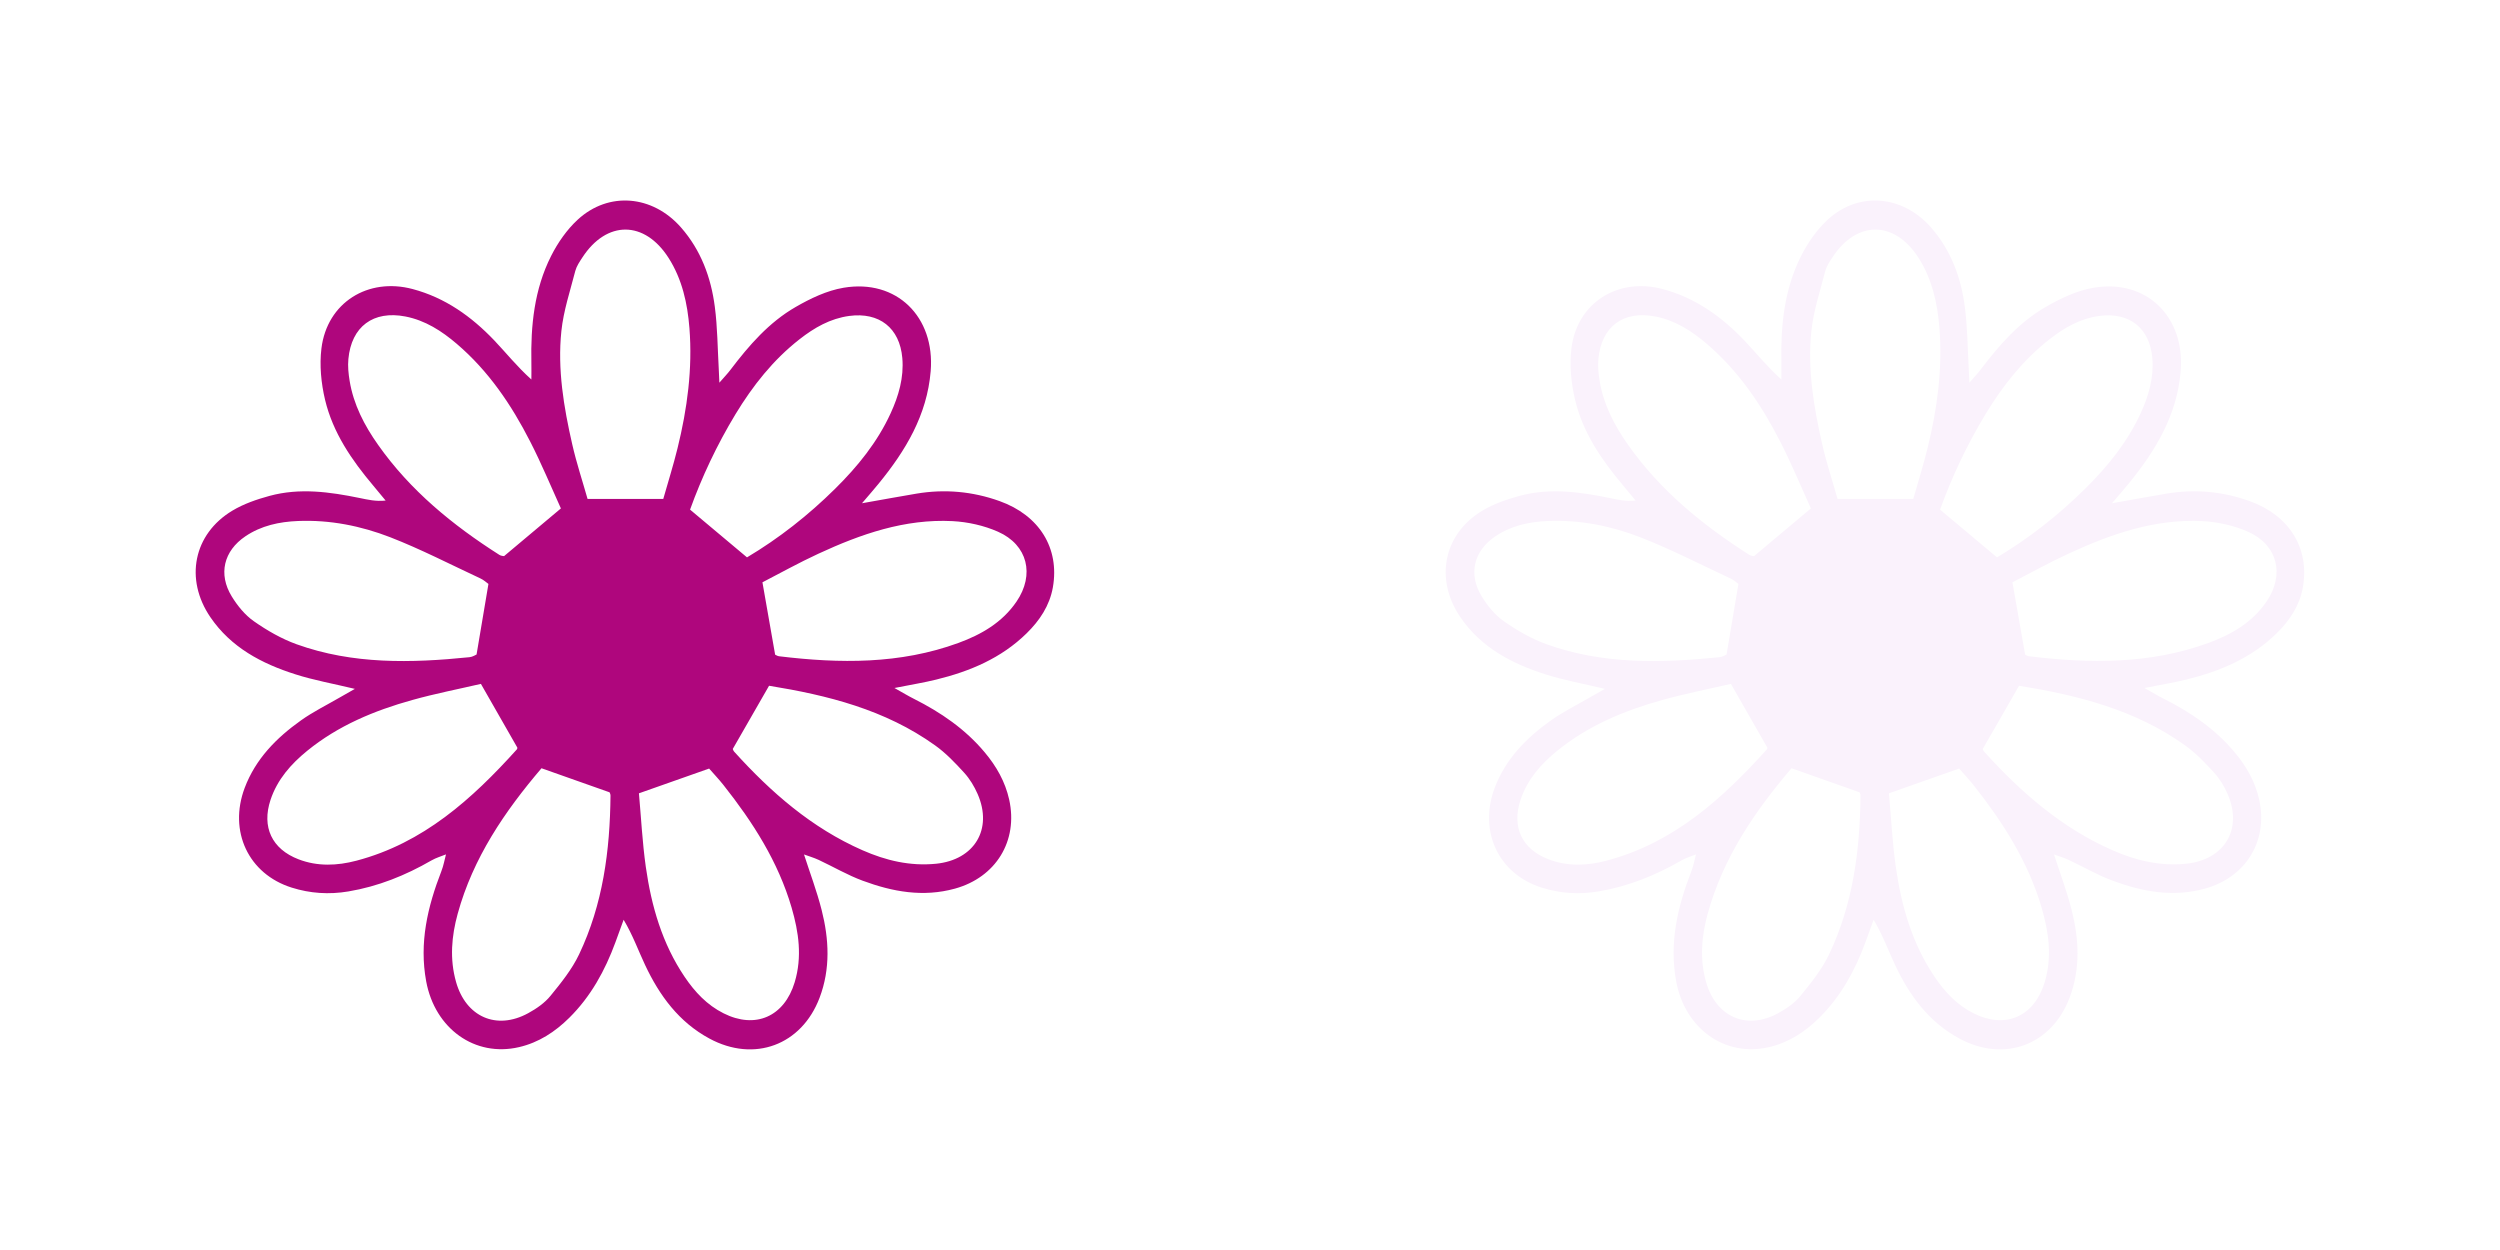
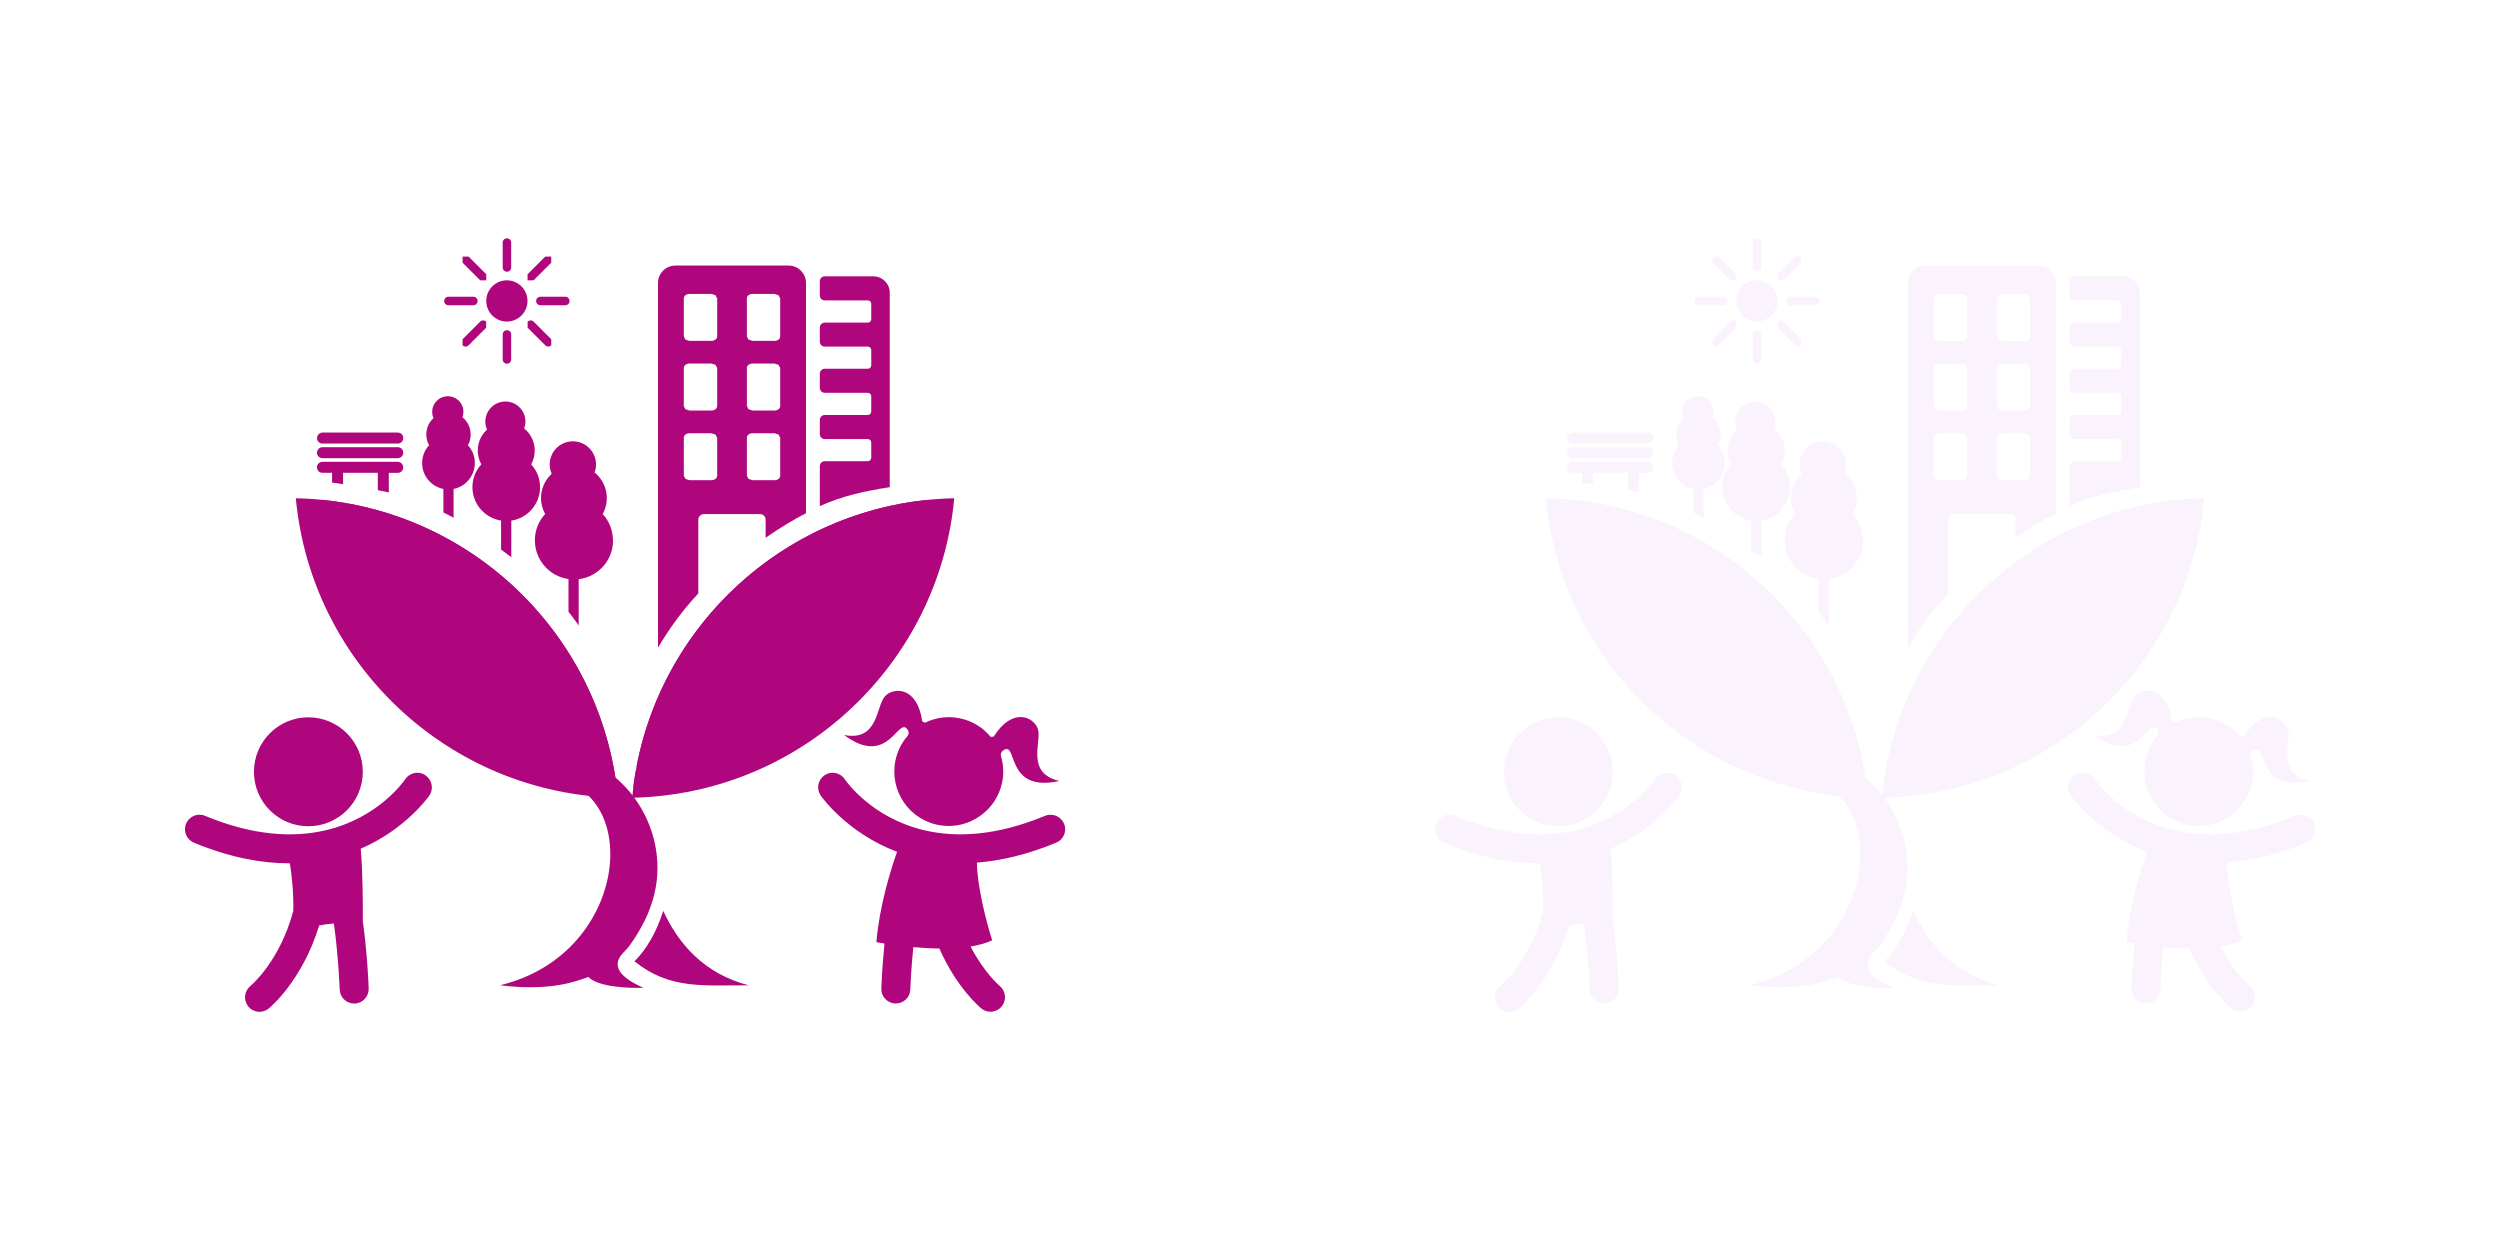
- <svg xmlns="http://www.w3.org/2000/svg" id="Capa_2" data-name="Capa 2" viewBox="0 0 400 200">
+ <svg xmlns="http://www.w3.org/2000/svg" viewBox="0 0 400 200">
  <defs>
-     <style>
-       .cls-1 {
-         fill: none;
-       }
- 
-       .cls-1, .cls-2, .cls-3 {
-         stroke-width: 0px;
-       }
- 
-       .cls-2 {
-         fill: #af067d;
-       }
- 
-       .cls-3 {
-         fill: #faf2fc;
-       }
-     </style>
+     <style>.cls-1{fill:none}.cls-1,.cls-2,.cls-3{stroke-width:0}.cls-2{fill:#af067d}.cls-3{fill:#faf2fc}</style>
  </defs>
-   <g id="Capa_1-2" data-name="Capa 1">
-     <g>
-       <g>
-         <rect class="cls-1" width="200" height="200" />
-         <g id="n75uZJ.tif">
-           <path class="cls-2" d="m128.62,136.65c.96,2.98,2.07,5.91,2.84,8.94,1.19,4.68,1.43,9.42-.33,14.06-2.88,7.58-10.46,10.39-17.62,6.52-4.88-2.63-7.99-6.87-10.29-11.76-1.1-2.33-1.96-4.77-3.44-7.25-.43,1.2-.87,2.4-1.31,3.6-1.66,4.52-3.93,8.66-7.38,12.08-2.28,2.26-4.9,3.97-8.04,4.7-7.08,1.65-13.46-2.96-14.86-10.52-1.14-6.17.22-11.94,2.43-17.63.35-.89.51-1.85.76-2.78.05-.05.1-.1.15-.15-.03.07-.06.14-.09.21-.81.33-1.67.57-2.41,1-4.16,2.4-8.53,4.16-13.29,4.96-3.09.52-6.11.32-9.06-.61-6.94-2.18-10.14-9.03-7.53-15.96,1.75-4.64,5.08-8.01,9.01-10.8,1.89-1.35,4-2.39,6.02-3.56.74-.43,1.48-.85,2.6-1.48-3.53-.85-6.59-1.39-9.52-2.33-5.39-1.71-10.3-4.3-13.6-9.14-4.15-6.09-2.7-13.31,3.51-17.04,1.81-1.09,3.9-1.81,5.96-2.37,4.81-1.31,9.63-.64,14.41.34,1.29.26,2.58.58,4.16.41-.66-.8-1.31-1.6-1.98-2.39-3.45-4.09-6.46-8.48-7.71-13.73-.63-2.65-.91-5.54-.58-8.23.9-7.32,7.45-11.4,14.6-9.49,5.21,1.39,9.4,4.39,13.05,8.21,1.9,2,3.62,4.17,5.94,6.26,0-.91.02-1.81,0-2.72-.12-5.9.46-11.71,3.16-17.05,1.07-2.12,2.52-4.21,4.26-5.81,4.95-4.55,11.96-3.93,16.51,1.24,3.19,3.63,4.81,8,5.42,12.7.43,3.28.44,6.62.63,9.93.03.53.05,1.05.1,2.22.83-.96,1.35-1.49,1.79-2.08,2.95-3.89,6.15-7.58,10.41-10.03,2.37-1.37,5-2.63,7.67-3.08,8.48-1.44,14.65,4.65,13.94,13.34-.58,7.04-4.02,12.74-8.35,18.03-.72.88-1.48,1.75-2.64,3.11,3.35-.59,6.03-1.09,8.73-1.54,4.53-.76,8.97-.35,13.27,1.19,6.4,2.29,9.63,7.56,8.54,13.8-.52,2.94-2.12,5.32-4.21,7.37-4.04,3.96-9.05,6.07-14.44,7.39-1.98.49-4,.81-6.7,1.35,1.36.76,2.23,1.29,3.13,1.74,4.29,2.16,8.2,4.83,11.31,8.55,1.87,2.23,3.28,4.69,3.92,7.57,1.46,6.61-2.13,12.43-8.68,14.24-5.11,1.41-9.99.5-14.77-1.27-2.43-.9-4.69-2.23-7.04-3.33-.78-.36-1.62-.6-2.43-.9-.05-.06-.1-.11-.14-.17.07.04.14.07.21.11Zm-22.5-56.81c.75-2.65,1.61-5.37,2.29-8.14,1.55-6.3,2.41-12.69,1.9-19.19-.31-3.96-1.16-7.82-3.33-11.23-3.85-6.04-9.92-6.06-13.81-.07-.44.67-.92,1.38-1.12,2.13-.82,3.19-1.89,6.37-2.23,9.63-.64,6.12.38,12.17,1.74,18.13.69,3.02,1.67,5.97,2.45,8.73h12.11Zm13.4,9.34c5.12-3.05,9.82-6.75,14.1-10.98,3.59-3.55,6.75-7.43,8.88-12.07,1.29-2.81,2.14-5.73,1.87-8.85-.42-4.82-3.69-7.37-8.49-6.73-3.04.41-5.59,1.88-7.94,3.72-4.23,3.3-7.5,7.45-10.26,12-2.97,4.91-5.4,10.07-7.27,15.27,3.07,2.58,5.93,4.97,9.11,7.64Zm-29.78-7.84c-1.56-3.43-3.09-7.14-4.92-10.71-3-5.87-6.66-11.28-11.73-15.61-2.41-2.06-5.04-3.76-8.22-4.38-5.14-1-8.65,1.6-9.13,6.81-.11,1.14.01,2.33.2,3.48.62,3.8,2.36,7.14,4.55,10.24,5.15,7.31,11.93,12.85,19.41,17.61.28.18.66.18.75.2,3.04-2.55,5.9-4.95,9.09-7.63Zm-11.59,12.09c-.29-.21-.75-.64-1.3-.89-4.79-2.23-9.5-4.67-14.41-6.58-4.69-1.82-9.65-2.81-14.76-2.6-3,.12-5.89.74-8.42,2.45-3.47,2.34-4.37,6.05-2.18,9.62.92,1.5,2.12,2.98,3.54,3.97,2.11,1.48,4.42,2.81,6.83,3.68,9.01,3.24,18.33,3.02,27.68,2.07.5-.05.96-.37,1.12-.43.64-3.81,1.23-7.32,1.9-11.29Zm45.86,11.31c.14.06.38.23.63.26,9.71,1.18,19.36,1.29,28.71-2.13,3.66-1.34,7.01-3.27,9.29-6.61,2.94-4.31,1.8-9.08-2.97-11.19-2.24-.99-4.81-1.56-7.26-1.69-7.64-.39-14.68,2.07-21.48,5.22-3.14,1.45-6.17,3.14-8.94,4.57.72,4.09,1.35,7.67,2.03,11.57Zm-47.06,4.68c-3.53.82-7.3,1.55-10.98,2.58-6.08,1.69-11.86,4.09-16.82,8.13-2.6,2.12-4.78,4.58-5.87,7.86-1.43,4.32.21,7.86,4.49,9.5,3.05,1.17,6.18,1.03,9.26.22,10.7-2.82,18.5-9.86,25.66-17.8.1-.11.09-.33.08-.3-1.88-3.3-3.69-6.46-5.82-10.18Zm40.29,10.39s.07.29.24.47c5.88,6.5,12.39,12.19,20.52,15.76,3.75,1.65,7.62,2.57,11.76,2.16,6.15-.62,9.12-5.53,6.66-11.16-.53-1.21-1.25-2.41-2.14-3.39-1.44-1.58-2.95-3.17-4.68-4.4-8-5.73-17.24-8.02-26.55-9.53-1.99,3.47-3.85,6.71-5.8,10.1Zm-30.6,3.11c-5.88,6.89-10.96,14.35-13.41,23.28-.98,3.57-1.31,7.22-.26,10.92,1.57,5.56,6.45,7.77,11.54,4.99,1.32-.72,2.65-1.64,3.58-2.79,1.69-2.07,3.42-4.22,4.56-6.61,3.82-8.02,4.95-16.63,5.03-25.42,0-.25-.14-.5-.15-.52-3.61-1.28-7.06-2.5-10.89-3.85Zm15.59,4.02c.34,3.77.54,7.8,1.1,11.77.89,6.26,2.62,12.28,6.22,17.6,1.63,2.41,3.57,4.49,6.22,5.82,5.11,2.57,9.72.52,11.38-4.97,1.22-4.06.65-8.01-.49-11.93-2.15-7.36-6.2-13.68-10.91-19.63-.77-.97-1.63-1.87-2.29-2.63-3.7,1.3-7.14,2.52-11.23,3.96Z" />
-         </g>
-       </g>
-       <g>
-         <rect class="cls-1" x="200" width="200" height="200" />
-         <g id="n75uZJ.tif-2" data-name="n75uZJ.tif">
-           <path class="cls-3" d="m328.62,136.65c.96,2.98,2.07,5.91,2.84,8.94,1.19,4.68,1.43,9.42-.33,14.06-2.88,7.58-10.46,10.39-17.62,6.52-4.88-2.63-7.99-6.87-10.29-11.76-1.1-2.33-1.96-4.77-3.44-7.25-.43,1.2-.87,2.4-1.31,3.6-1.66,4.52-3.93,8.66-7.38,12.08-2.28,2.26-4.9,3.97-8.04,4.7-7.08,1.65-13.46-2.96-14.86-10.52-1.14-6.17.22-11.94,2.43-17.63.35-.89.51-1.85.76-2.78.05-.05.1-.1.15-.15-.03.07-.06.14-.09.21-.81.33-1.67.57-2.41,1-4.16,2.4-8.53,4.16-13.29,4.96-3.09.52-6.11.32-9.06-.61-6.94-2.18-10.14-9.03-7.53-15.96,1.75-4.64,5.08-8.01,9.01-10.8,1.89-1.35,4-2.39,6.02-3.56.74-.43,1.48-.85,2.6-1.48-3.53-.85-6.59-1.39-9.52-2.33-5.39-1.71-10.3-4.3-13.6-9.14-4.15-6.09-2.7-13.31,3.51-17.04,1.81-1.09,3.9-1.81,5.96-2.37,4.81-1.31,9.63-.64,14.41.34,1.29.26,2.58.58,4.16.41-.66-.8-1.31-1.6-1.98-2.39-3.45-4.09-6.46-8.48-7.71-13.73-.63-2.65-.91-5.54-.58-8.23.9-7.32,7.45-11.4,14.6-9.49,5.21,1.39,9.4,4.39,13.05,8.21,1.9,2,3.62,4.17,5.94,6.26,0-.91.02-1.81,0-2.72-.12-5.9.46-11.71,3.16-17.05,1.07-2.12,2.52-4.21,4.26-5.81,4.95-4.55,11.96-3.93,16.51,1.24,3.19,3.63,4.81,8,5.42,12.7.43,3.28.44,6.62.63,9.93.03.53.05,1.05.1,2.22.83-.96,1.35-1.49,1.79-2.08,2.95-3.89,6.15-7.58,10.41-10.03,2.37-1.37,5-2.63,7.67-3.08,8.48-1.44,14.65,4.65,13.94,13.34-.58,7.04-4.02,12.74-8.35,18.03-.72.88-1.48,1.75-2.64,3.11,3.35-.59,6.03-1.09,8.73-1.54,4.53-.76,8.97-.35,13.27,1.19,6.4,2.29,9.63,7.56,8.54,13.8-.52,2.94-2.12,5.32-4.21,7.37-4.04,3.96-9.05,6.07-14.44,7.39-1.98.49-4,.81-6.7,1.35,1.36.76,2.23,1.29,3.13,1.74,4.29,2.16,8.2,4.83,11.31,8.55,1.87,2.23,3.28,4.69,3.92,7.57,1.46,6.61-2.13,12.43-8.68,14.24-5.11,1.41-9.99.5-14.77-1.27-2.43-.9-4.69-2.23-7.04-3.33-.78-.36-1.62-.6-2.43-.9-.05-.06-.1-.11-.14-.17.07.04.14.07.21.11Zm-22.5-56.81c.75-2.65,1.61-5.37,2.29-8.14,1.55-6.3,2.41-12.69,1.9-19.19-.31-3.96-1.16-7.82-3.33-11.23-3.85-6.04-9.92-6.06-13.81-.07-.44.67-.92,1.38-1.12,2.13-.82,3.19-1.89,6.37-2.23,9.63-.64,6.12.38,12.17,1.74,18.13.69,3.02,1.67,5.97,2.45,8.73h12.11Zm13.4,9.34c5.12-3.05,9.82-6.75,14.1-10.98,3.59-3.55,6.75-7.43,8.88-12.07,1.29-2.81,2.14-5.73,1.87-8.85-.42-4.82-3.69-7.37-8.49-6.73-3.04.41-5.59,1.88-7.94,3.72-4.23,3.3-7.5,7.45-10.26,12-2.97,4.91-5.4,10.07-7.27,15.27,3.07,2.58,5.93,4.97,9.11,7.64Zm-29.78-7.84c-1.56-3.43-3.09-7.14-4.92-10.71-3-5.87-6.66-11.28-11.73-15.61-2.41-2.06-5.04-3.76-8.22-4.38-5.14-1-8.65,1.6-9.13,6.81-.11,1.14.01,2.33.2,3.48.62,3.8,2.36,7.14,4.55,10.24,5.15,7.31,11.93,12.85,19.41,17.61.28.18.66.18.75.2,3.04-2.55,5.9-4.95,9.09-7.63Zm-11.59,12.09c-.29-.21-.75-.64-1.3-.89-4.79-2.23-9.5-4.67-14.41-6.58-4.69-1.82-9.65-2.81-14.76-2.6-3,.12-5.89.74-8.42,2.45-3.47,2.34-4.37,6.05-2.18,9.62.92,1.5,2.12,2.98,3.54,3.97,2.11,1.48,4.42,2.81,6.83,3.68,9.01,3.24,18.33,3.02,27.68,2.07.5-.05.96-.37,1.12-.43.64-3.81,1.23-7.32,1.9-11.29Zm45.86,11.31c.14.06.38.23.63.26,9.71,1.18,19.36,1.29,28.71-2.13,3.66-1.34,7.01-3.27,9.29-6.61,2.94-4.31,1.8-9.08-2.97-11.19-2.24-.99-4.81-1.56-7.26-1.69-7.64-.39-14.68,2.07-21.48,5.22-3.14,1.45-6.17,3.14-8.94,4.57.72,4.09,1.35,7.67,2.03,11.57Zm-47.06,4.68c-3.53.82-7.3,1.55-10.98,2.58-6.08,1.69-11.86,4.09-16.82,8.13-2.6,2.12-4.78,4.58-5.87,7.86-1.43,4.32.21,7.86,4.49,9.5,3.05,1.17,6.18,1.03,9.26.22,10.7-2.82,18.5-9.86,25.66-17.8.1-.11.09-.33.08-.3-1.88-3.3-3.69-6.46-5.82-10.18Zm40.29,10.39s.07.29.24.47c5.88,6.5,12.39,12.19,20.52,15.76,3.75,1.65,7.62,2.57,11.76,2.16,6.15-.62,9.12-5.53,6.66-11.16-.53-1.21-1.25-2.41-2.14-3.39-1.44-1.58-2.95-3.17-4.68-4.4-8-5.73-17.24-8.02-26.55-9.53-1.99,3.47-3.85,6.71-5.8,10.1Zm-30.6,3.11c-5.88,6.89-10.96,14.35-13.41,23.28-.98,3.57-1.31,7.22-.26,10.92,1.57,5.56,6.45,7.77,11.54,4.99,1.32-.72,2.65-1.64,3.58-2.79,1.69-2.07,3.42-4.22,4.56-6.61,3.82-8.02,4.95-16.63,5.03-25.42,0-.25-.14-.5-.15-.52-3.61-1.28-7.06-2.5-10.89-3.85Zm15.59,4.02c.34,3.77.54,7.8,1.1,11.77.89,6.26,2.62,12.28,6.22,17.6,1.63,2.41,3.57,4.49,6.22,5.82,5.11,2.57,9.72.52,11.38-4.97,1.22-4.06.65-8.01-.49-11.93-2.15-7.36-6.2-13.68-10.91-19.63-.77-.97-1.63-1.87-2.29-2.63-3.7,1.3-7.14,2.52-11.23,3.96Z" />
-         </g>
-       </g>
-     </g>
-   </g>
+   <path class="cls-1" d="M0 0h200v200H0z" />
+   <path class="cls-2" d="M128.96 82.09V45.27c0-1.53-1.25-2.78-2.78-2.78h-18.12c-1.53 0-2.78 1.25-2.78 2.78v58.34c1.74-2.98 3.87-5.93 6.45-8.69V83.14c0-.49.4-.89.89-.89h8.99c.49 0 .89.4.89.89v2.89c2.43-1.69 4.51-2.93 6.45-3.94m-14.21-28.25c0 .38-.4.7-.89.7h-3.55l-.63-.21-.26-.5v-6.1c0-.39.4-.7.89-.7h3.55l.63.21.27.5v6.1Zm0 11.14c0 .38-.4.7-.89.7h-3.55l-.63-.21-.26-.5v-6.1c0-.38.4-.7.89-.7h3.55l.63.21.27.5v6.1Zm0 11.15c0 .38-.4.7-.89.7h-3.55l-.63-.21-.26-.5v-6.1c0-.38.4-.7.89-.7h3.55l.63.21.27.5v6.1Zm10.09-22.29c0 .38-.4.7-.89.7h-3.55l-.63-.21-.26-.5v-6.1c0-.39.4-.7.89-.7h3.55l.63.21.26.5v6.1Zm0 11.14c0 .38-.4.7-.89.7h-3.55l-.63-.21-.26-.5v-6.1c0-.38.4-.7.89-.7h3.55l.63.21.26.5v6.1Zm0 11.15c0 .38-.4.7-.89.7h-3.55l-.63-.21-.26-.5v-6.1c0-.38.4-.7.89-.7h3.55l.63.21.26.5v6.1Zm-2.33 27.93v.96c0 .44.35.79.79.79h4.88c.43 0 .79-.35.79-.79v-6.94l-6.45 5.98ZM142.36 77.93V46.84c0-1.45-1.19-2.63-2.64-2.63h-7.77c-.43 0-.78.35-.78.79v2.27c0 .44.35.79.78.79h6.9c.31 0 .55.25.55.56v2.44c0 .31-.25.56-.55.56h-6.9c-.43 0-.78.36-.78.78v2.27c0 .44.35.79.78.79h6.9c.31 0 .55.25.55.55v2.44c0 .3-.25.55-.55.55h-6.9a.79.79 0 0 0-.78.79v2.27c0 .43.35.79.78.79h6.9c.31 0 .55.25.55.56v2.43c0 .31-.25.56-.55.56h-6.9c-.43 0-.78.35-.78.79v2.27c0 .44.35.79.78.79h6.9c.31 0 .55.25.55.55v2.44c0 .3-.25.55-.55.55h-6.9a.79.79 0 0 0-.78.79v6.39c3.81-1.7 7.13-2.37 11.19-3.03m-11.19 18.1v.31c0 .59.48 1.07 1.07 1.07h9.33c.44 0 .79-.35.79-.79V85.67l-11.19 10.37Z" />
+   <path class="cls-2" d="M152.68 79.72c-27.02.57-49.07 21.41-51.53 47.92 27.02-.57 49.07-21.41 51.53-47.92m-53.81 47.92c-2.47-26.51-24.51-47.35-51.54-47.92 2.47 26.51 24.51 47.35 51.54 47.92M106.12 145.74c2.39 5.22 6.51 10.06 13.67 11.91-7.2-.02-12.66.7-18.27-3.84 1.98-2 3.51-4.68 4.6-8.06Z" />
+   <path class="cls-2" d="M88.81 120.33c-2.06-.19-4.13.07-6.15.57l1.14 1.74c1.44-.34 1.81 1.89 3.46 1.94 15.62.47 13.96 27.93-7.25 33.06 4.3.56 8.72.47 12.65-.82.5-.15.99-.32 1.47-.51 1.61 1.67 6.7 1.82 8.82 1.73-3.39-1.48-5.4-3.37-3.22-5.61.8-.8 1.18-1.35 1.84-2.36.35-.54.67-1.08.97-1.62.8-1.39 1.43-2.86 1.89-4.42 3.26-10.77-4.26-22.67-15.62-23.7M68.07 124.03c-1.06-.71-2.5-.43-3.22.63-.26.38-4.3 6.16-12.64 8.16l-.36.08c-4.88 1.09-11.19.89-19.05-2.37-1.18-.49-2.54.07-3.03 1.26-.49 1.18.07 2.54 1.26 3.04 5.73 2.37 10.8 3.3 15.2 3.3h.15c.29 1.86.61 4.66.55 7.61-2.14 7.98-6.62 11.82-6.88 12.03-.98.81-1.13 2.27-.33 3.26.46.56 1.13.86 1.8.86.52 0 1.04-.18 1.47-.52.3-.24 5.4-4.54 8.08-13.3.76-.15 1.56-.26 2.35-.31.76 5.5.92 10.47.93 10.56a2.32 2.32 0 0 0 2.32 2.25h.07a2.33 2.33 0 0 0 2.25-2.39c-.01-.37-.18-5.24-.94-10.83.02-2.55 0-7.58-.33-11.56 7.3-3.16 10.92-8.43 10.99-8.52.71-1.06.42-2.5-.64-3.21m-18.73 8.14c4.81 0 8.71-3.9 8.71-8.71s-3.9-8.72-8.71-8.72-8.71 3.9-8.71 8.72 3.9 8.71 8.71 8.71M170.24 131.79a2.334 2.334 0 0 0-3.03-1.26c-7.86 3.26-14.17 3.46-19.06 2.37l-.35-.08c-8.33-2-12.37-7.75-12.64-8.15a2.328 2.328 0 0 0-3.22-.64 2.321 2.321 0 0 0-.65 3.22c.07.1 4.1 5.96 12.24 9.04-1.05 2.98-2.83 8.71-3.31 14.46 0 0 .48.09 1.3.22-.4 3.93-.5 6.91-.51 7.2-.04 1.28.97 2.35 2.25 2.39h.07c1.25 0 2.28-.99 2.32-2.25 0-.07.1-2.97.48-6.77 1.3.12 2.73.21 4.17.22 2.76 6.27 6.46 9.39 6.72 9.6.43.35.95.52 1.46.52a2.33 2.33 0 0 0 1.47-4.13c-.04-.04-2.48-2.1-4.66-6.31 1.28-.21 2.46-.52 3.46-.99 0 0-2.3-7.04-2.46-12.43 3.79-.3 8.02-1.25 12.7-3.19a2.317 2.317 0 0 0 1.26-3.03m-24.97-14.96c.17.3.13.68-.1.95a8.532 8.532 0 0 0-1.9 3.84c-1.04 4.89 2.24 9.71 7.28 10.44 4.5.66 8.83-2.37 9.77-6.82a8.53 8.53 0 0 0-.17-4.24c-.1-.33.02-.69.3-.9 2.48-1.87.14 6.81 9.04 4.85-5.49-1.29-2.77-6.31-3.44-8.33-.64-1.9-4.03-3.59-7.07 1.23l-.49.04a8.49 8.49 0 0 0-4.87-2.96 8.602 8.602 0 0 0-5.64.7l-.43-.23c-.81-5.63-4.6-5.48-5.96-4.01-1.45 1.57-1.02 7.27-6.55 6.2 7.29 5.43 8.72-3.42 10.23-.74M128.96 82.02c-1.94 1.01-4.04 2.31-6.45 3.99v.02c2.43-1.69 4.51-2.93 6.45-3.94v-.07Zm-17.22 12.84c-2.59 2.75-4.72 5.72-6.45 8.69v.06c1.74-2.98 3.87-5.93 6.45-8.69v-.06ZM142.36 77.92c-4.07.66-7.38 1.33-11.19 3.03 3.81-1.69 7.13-2.37 11.19-3.02ZM148.48 79.97c-23.36 2.34-42.24 19.87-46.62 42.57.04.19.07.37.1.55l46.51-43.12Z" />
+   <path class="cls-2" d="M98.14 123.09c-.06.32-.11.62-.16.91l.48.39c-.06-.4-.13-.79-.2-1.19l-.12-.11ZM51.64 79.98l46.5 43.11c.02-.09.03-.17.05-.26-4.27-22.8-23.14-40.45-46.55-42.85M101.97 123.09l-.25.23c-.16.9-.3 1.8-.41 2.71l1.24 1.15s-.11-1.56-.58-4.1" />
+   <path class="cls-2" d="M98.19 122.83c-.02.09-.03.18-.05.26l.12.11c-.02-.13-.04-.24-.07-.37M75.98 74.09c0-1.07-.39-2.06-1.11-2.85.29-.52.44-1.11.44-1.72 0-1.08-.49-2.09-1.32-2.76.1-.28.16-.57.16-.87a2.5 2.5 0 1 0-4.79 1.01c-.74.67-1.15 1.61-1.15 2.62 0 .61.15 1.19.44 1.72-.72.78-1.11 1.78-1.11 2.85 0 2.05 1.46 3.76 3.4 4.14v3.76c.54.28 1.06.53 1.63.85v-4.61c1.94-.38 3.4-2.09 3.4-4.14M64.51 74.77c0-.48-.39-.88-.88-.88H51.59c-.49 0-.88.39-.88.88s.39.88.88.88h1.54v1.55c.63.1 1.17.18 1.76.27v-1.82h5.56v2.77c.59.11 1.19.24 1.76.37v-3.13h1.43c.48 0 .88-.39.88-.88m-11.38 6.6v.34h.37l-.37-.34ZM50.72 70.09c0 .49.39.88.88.88h12.04c.49 0 .88-.39.88-.88s-.39-.88-.88-.88H51.61c-.49 0-.88.39-.88.88M63.64 71.55H51.6c-.48 0-.88.39-.88.88s.39.88.88.88h12.04c.49 0 .88-.39.88-.88s-.39-.88-.88-.88" />
+   <path class="cls-2" d="M86.41 77.95c0-1.37-.5-2.65-1.42-3.65.37-.67.57-1.43.57-2.2 0-1.38-.62-2.68-1.69-3.54.13-.36.2-.73.2-1.11 0-1.77-1.44-3.21-3.21-3.21a3.214 3.214 0 0 0-2.94 4.5 4.52 4.52 0 0 0-1.48 3.36c0 .77.2 1.53.57 2.2-.92 1-1.42 2.28-1.42 3.65 0 2.7 1.99 4.94 4.58 5.34v4.64c.53.4 1.08.8 1.64 1.23V83.3c2.6-.39 4.6-2.64 4.6-5.34M98.07 86.46c0-1.58-.58-3.06-1.64-4.22a5.265 5.265 0 0 0-1.29-6.64 3.709 3.709 0 0 0-3.48-4.99c-2.05 0-3.71 1.66-3.71 3.71 0 .51.11 1.02.32 1.49-1.09 1-1.71 2.39-1.71 3.88 0 .9.23 1.77.66 2.55a6.207 6.207 0 0 0-1.64 4.22c0 3.15 2.34 5.76 5.38 6.19v5.23c.57.72 1.12 1.45 1.63 2.19v-7.4c3.1-.38 5.5-3.02 5.5-6.21M81.1 51.45c1.82 0 3.3-1.48 3.3-3.3s-1.48-3.3-3.3-3.3-3.3 1.47-3.3 3.3 1.48 3.3 3.3 3.3M84.41 43.88v.97h.96l2.83-2.82v-.97h-.97l-2.82 2.82zM74.01 54.29v.96c.27.27.7.27.96 0l2.82-2.82v-.96a.682.682 0 0 0-.97 0L74 54.29ZM86.46 47.48a.68.68 0 0 0 0 1.36h3.99a.68.68 0 0 0 0-1.36h-3.99ZM71.75 47.48a.68.68 0 0 0 0 1.36h3.99a.68.68 0 0 0 0-1.36h-3.99ZM77.8 43.88v.97h-.97l-2.82-2.82v-.97h.97l2.82 2.82zM88.2 54.29v.96a.67.67 0 0 1-.96 0l-2.82-2.82v-.96c.27-.27.7-.27.97 0l2.82 2.82ZM81.79 42.8a.68.68 0 0 1-1.36 0v-3.99c0-.38.3-.68.68-.68s.68.3.68.68v3.99ZM81.79 57.51a.68.68 0 0 1-1.36 0v-4c0-.38.3-.68.68-.68s.68.3.68.68v4Z" />
+   <path class="cls-1" d="M200 0h200v200H200z" />
+   <path class="cls-3" d="M328.96 82.09V45.27c0-1.53-1.25-2.78-2.78-2.78h-18.12c-1.53 0-2.78 1.25-2.78 2.78v58.34c1.74-2.98 3.87-5.93 6.45-8.69V83.14c0-.49.4-.89.89-.89h8.99c.49 0 .89.4.89.89v2.89c2.43-1.69 4.51-2.93 6.45-3.94m-14.21-28.25c0 .38-.4.7-.89.7h-3.55l-.63-.21-.26-.5v-6.1c0-.39.4-.7.89-.7h3.55l.63.21.27.5v6.1Zm0 11.14c0 .38-.4.7-.89.7h-3.55l-.63-.21-.26-.5v-6.1c0-.38.4-.7.89-.7h3.55l.63.21.27.5v6.1Zm0 11.15c0 .38-.4.7-.89.7h-3.55l-.63-.21-.26-.5v-6.1c0-.38.4-.7.89-.7h3.55l.63.21.27.5v6.1Zm10.09-22.29c0 .38-.4.7-.89.7h-3.55l-.63-.21-.26-.5v-6.1c0-.39.4-.7.89-.7h3.55l.63.21.26.5v6.1Zm0 11.14c0 .38-.4.7-.89.7h-3.55l-.63-.21-.26-.5v-6.1c0-.38.4-.7.89-.7h3.55l.63.21.26.5v6.1Zm0 11.15c0 .38-.4.7-.89.7h-3.55l-.63-.21-.26-.5v-6.1c0-.38.4-.7.89-.7h3.55l.63.21.26.5v6.1Zm-2.33 27.93v.96c0 .44.35.79.79.79h4.88c.43 0 .79-.35.79-.79v-6.94l-6.45 5.98ZM342.36 77.93V46.84c0-1.45-1.19-2.63-2.64-2.63h-7.77c-.43 0-.78.35-.78.79v2.27c0 .44.35.79.78.79h6.9c.31 0 .55.25.55.56v2.44c0 .31-.25.56-.55.56h-6.9c-.43 0-.78.36-.78.78v2.27c0 .44.35.79.78.79h6.9c.31 0 .55.25.55.55v2.44c0 .3-.25.55-.55.55h-6.9a.79.79 0 0 0-.78.79v2.27c0 .43.35.79.78.79h6.9c.31 0 .55.25.55.56v2.43c0 .31-.25.56-.55.56h-6.9c-.43 0-.78.35-.78.79v2.27c0 .44.35.79.78.79h6.9c.31 0 .55.25.55.55v2.44c0 .3-.25.55-.55.55h-6.9a.79.79 0 0 0-.78.79v6.39c3.81-1.7 7.13-2.37 11.19-3.03m-11.19 18.1v.31c0 .59.48 1.07 1.07 1.07h9.33c.44 0 .79-.35.79-.79V85.67l-11.19 10.37Z" />
+   <path class="cls-3" d="M352.68 79.72c-27.02.57-49.07 21.41-51.53 47.92 27.02-.57 49.07-21.41 51.53-47.92m-53.81 47.92c-2.47-26.51-24.51-47.35-51.54-47.92 2.47 26.51 24.51 47.35 51.54 47.92M306.12 145.74c2.39 5.22 6.51 10.06 13.67 11.91-7.2-.02-12.66.7-18.27-3.84 1.98-2 3.51-4.68 4.6-8.06Z" />
+   <path class="cls-3" d="M288.81 120.33c-2.06-.19-4.13.07-6.15.57l1.14 1.74c1.44-.34 1.81 1.89 3.46 1.94 15.62.47 13.96 27.93-7.25 33.06 4.3.56 8.72.47 12.65-.82.5-.15.99-.32 1.47-.51 1.61 1.67 6.7 1.82 8.82 1.73-3.39-1.48-5.4-3.37-3.22-5.61.8-.8 1.18-1.35 1.84-2.36.35-.54.67-1.08.97-1.62.8-1.39 1.43-2.86 1.89-4.42 3.26-10.77-4.26-22.67-15.62-23.7M268.07 124.03c-1.06-.71-2.5-.43-3.22.63-.26.38-4.3 6.16-12.64 8.16l-.36.08c-4.88 1.09-11.19.89-19.05-2.37-1.18-.49-2.54.07-3.03 1.26-.49 1.18.07 2.54 1.26 3.04 5.73 2.37 10.8 3.3 15.2 3.3h.15c.29 1.86.61 4.66.55 7.61-2.14 7.98-6.62 11.82-6.88 12.03-.98.81-1.13 2.27-.33 3.26.46.56 1.13.86 1.8.86.52 0 1.04-.18 1.47-.52.3-.24 5.4-4.54 8.08-13.3.76-.15 1.56-.26 2.35-.31.76 5.5.92 10.47.93 10.56a2.32 2.32 0 0 0 2.32 2.25h.07a2.33 2.33 0 0 0 2.25-2.39c-.01-.37-.18-5.24-.94-10.83.02-2.55 0-7.58-.33-11.56 7.3-3.16 10.92-8.43 10.99-8.52.71-1.06.42-2.5-.64-3.21m-18.73 8.14c4.81 0 8.71-3.9 8.71-8.71s-3.9-8.72-8.71-8.72-8.71 3.9-8.71 8.72 3.9 8.71 8.71 8.71M370.24 131.79a2.334 2.334 0 0 0-3.03-1.26c-7.86 3.26-14.17 3.46-19.06 2.37l-.35-.08c-8.33-2-12.37-7.75-12.64-8.15a2.328 2.328 0 0 0-3.22-.64 2.321 2.321 0 0 0-.65 3.22c.07.1 4.1 5.96 12.24 9.04-1.05 2.98-2.83 8.71-3.31 14.46 0 0 .48.09 1.3.22-.4 3.93-.5 6.91-.51 7.2-.04 1.28.97 2.35 2.25 2.39h.07c1.25 0 2.28-.99 2.32-2.25 0-.07.1-2.97.48-6.77 1.3.12 2.73.21 4.17.22 2.76 6.27 6.46 9.39 6.72 9.6.43.35.95.52 1.46.52a2.33 2.33 0 0 0 1.47-4.13c-.04-.04-2.48-2.1-4.66-6.31 1.28-.21 2.46-.52 3.46-.99 0 0-2.3-7.04-2.46-12.43 3.79-.3 8.02-1.25 12.7-3.19a2.317 2.317 0 0 0 1.26-3.03m-24.97-14.96c.17.3.13.68-.1.95a8.532 8.532 0 0 0-1.9 3.84c-1.04 4.89 2.24 9.71 7.28 10.44 4.5.66 8.83-2.37 9.77-6.82a8.53 8.53 0 0 0-.17-4.24c-.1-.33.02-.69.3-.9 2.48-1.87.14 6.81 9.04 4.85-5.49-1.29-2.77-6.31-3.44-8.33-.64-1.9-4.03-3.59-7.07 1.23l-.49.04a8.49 8.49 0 0 0-4.87-2.96 8.602 8.602 0 0 0-5.64.7l-.43-.23c-.81-5.63-4.6-5.48-5.96-4.01-1.45 1.57-1.02 7.27-6.55 6.2 7.29 5.43 8.72-3.42 10.23-.74M328.96 82.02c-1.94 1.01-4.04 2.31-6.45 3.99v.02c2.43-1.69 4.51-2.93 6.45-3.94v-.07Zm-17.22 12.84c-2.59 2.75-4.72 5.72-6.45 8.69v.06c1.74-2.98 3.87-5.93 6.45-8.69v-.06ZM342.36 77.92c-4.07.66-7.38 1.33-11.19 3.03 3.81-1.69 7.13-2.37 11.19-3.02ZM348.48 79.97c-23.36 2.34-42.24 19.87-46.62 42.57.04.19.07.37.1.55l46.51-43.12Z" />
+   <path class="cls-3" d="M298.14 123.09c-.06.32-.11.62-.16.91l.48.39c-.06-.4-.13-.79-.2-1.19l-.12-.11ZM251.64 79.98l46.5 43.11c.02-.09.03-.17.05-.26-4.27-22.8-23.14-40.45-46.55-42.85M301.97 123.09l-.25.23c-.16.9-.3 1.8-.41 2.71l1.24 1.15s-.11-1.56-.58-4.1" />
+   <path class="cls-3" d="M298.19 122.83c-.02.09-.03.18-.05.26l.12.11c-.02-.13-.04-.24-.07-.37M275.98 74.09c0-1.07-.39-2.06-1.11-2.85.29-.52.44-1.11.44-1.72 0-1.08-.49-2.09-1.32-2.76.1-.28.16-.57.16-.87a2.5 2.5 0 1 0-4.79 1.01c-.74.67-1.15 1.61-1.15 2.62 0 .61.15 1.19.44 1.72-.72.78-1.11 1.78-1.11 2.85 0 2.05 1.46 3.76 3.4 4.14v3.76c.54.28 1.06.53 1.63.85v-4.61c1.94-.38 3.4-2.09 3.4-4.14M264.51 74.77c0-.48-.39-.88-.88-.88h-12.04c-.49 0-.88.39-.88.88s.39.88.88.88h1.54v1.55c.63.1 1.17.18 1.76.27v-1.82h5.56v2.77c.59.11 1.19.24 1.76.37v-3.13h1.43c.48 0 .88-.39.88-.88m-11.38 6.6v.34h.37l-.37-.34ZM250.72 70.09c0 .49.39.88.88.88h12.04c.49 0 .88-.39.88-.88s-.39-.88-.88-.88h-12.03c-.49 0-.88.39-.88.88M263.64 71.55H251.6c-.48 0-.88.39-.88.88s.39.88.88.88h12.04c.49 0 .88-.39.88-.88s-.39-.88-.88-.88" />
+   <path class="cls-3" d="M286.41 77.95c0-1.37-.5-2.65-1.42-3.65.37-.67.57-1.43.57-2.2 0-1.38-.62-2.68-1.69-3.54.13-.36.2-.73.2-1.11 0-1.77-1.44-3.21-3.21-3.21a3.214 3.214 0 0 0-2.94 4.5 4.52 4.52 0 0 0-1.48 3.36c0 .77.2 1.53.57 2.2-.92 1-1.42 2.28-1.42 3.65 0 2.7 1.99 4.94 4.58 5.34v4.64c.53.4 1.08.8 1.64 1.23V83.3c2.6-.39 4.6-2.64 4.6-5.34M298.07 86.46c0-1.58-.58-3.06-1.64-4.22a5.265 5.265 0 0 0-1.29-6.64 3.709 3.709 0 0 0-3.48-4.99c-2.05 0-3.71 1.66-3.71 3.71 0 .51.11 1.02.32 1.49-1.09 1-1.71 2.39-1.71 3.88 0 .9.23 1.77.66 2.55a6.207 6.207 0 0 0-1.64 4.22c0 3.15 2.34 5.76 5.38 6.19v5.23c.57.72 1.12 1.45 1.63 2.19v-7.4c3.1-.38 5.5-3.02 5.5-6.21M281.1 51.45c1.82 0 3.3-1.48 3.3-3.3s-1.48-3.3-3.3-3.3-3.3 1.47-3.3 3.3 1.48 3.3 3.3 3.3M284.41 43.88v.97h.96l2.83-2.82v-.97h-.97l-2.82 2.82zM274.01 54.29v.96c.27.27.7.27.96 0l2.82-2.82v-.96a.682.682 0 0 0-.97 0L274 54.29ZM286.46 47.48a.68.68 0 0 0 0 1.36h3.99a.68.68 0 0 0 0-1.36h-3.99ZM271.75 47.48a.68.68 0 0 0 0 1.36h3.99a.68.68 0 0 0 0-1.36h-3.99ZM277.8 43.88v.97h-.97l-2.82-2.82v-.97h.97l2.82 2.82zM288.2 54.29v.96a.67.67 0 0 1-.96 0l-2.82-2.82v-.96c.27-.27.7-.27.97 0l2.82 2.82ZM281.79 42.8a.68.68 0 0 1-1.36 0v-3.99c0-.38.3-.68.68-.68s.68.3.68.68v3.99ZM281.79 57.51a.68.68 0 0 1-1.36 0v-4c0-.38.3-.68.68-.68s.68.3.68.68v4Z" />
</svg>
